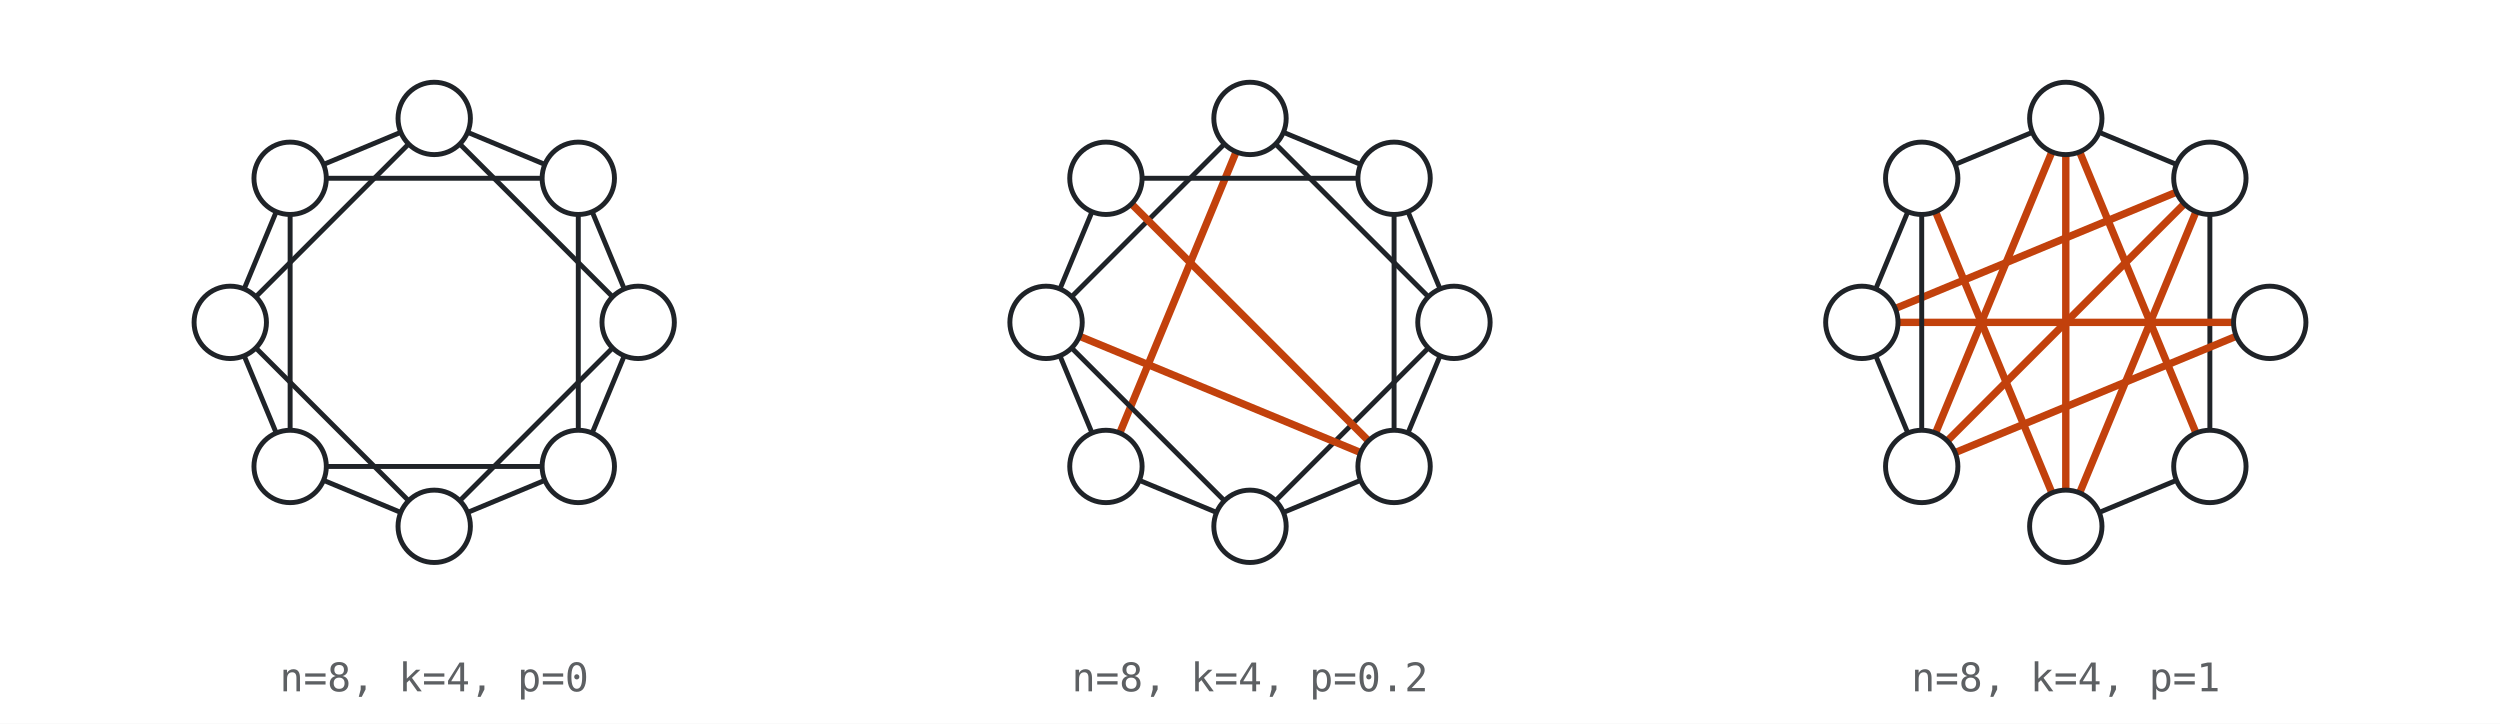
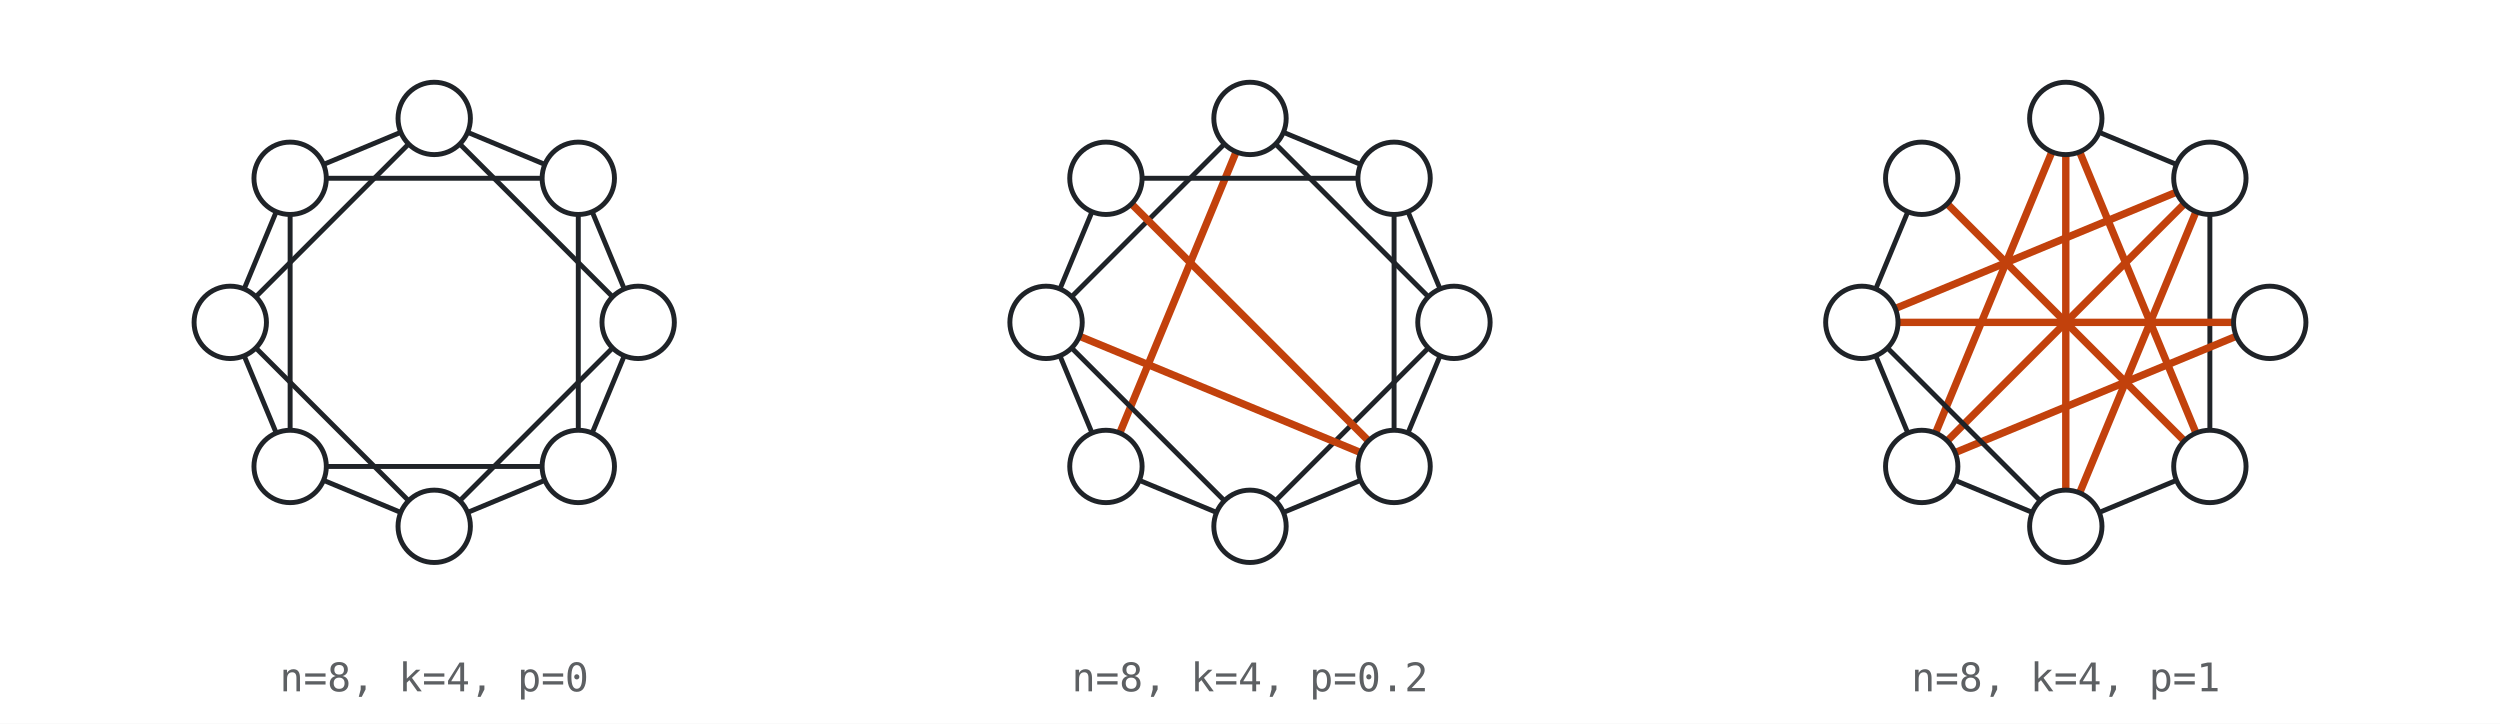
<svg xmlns="http://www.w3.org/2000/svg" viewBox="0 0 760 220" width="760" height="220" role="img" xml:space="preserve">
  <rect width="760" height="220" fill="#ffffff" />
  <path d="M 142.16 40.22 L 165.64 49.98" fill="none" stroke="#1f2328" stroke-opacity="1" stroke-width="1.5" stroke-linecap="round" />
  <path d="M 139.78 43.78 L 186.22 90.22" fill="none" stroke="#1f2328" stroke-opacity="1" stroke-width="1.5" stroke-linecap="round" />
  <path d="M 180.02 64.36 L 189.78 87.84" fill="none" stroke="#1f2328" stroke-opacity="1" stroke-width="1.5" stroke-linecap="round" />
  <path d="M 175.80 65.20 L 175.80 130.80" fill="none" stroke="#1f2328" stroke-opacity="1" stroke-width="1.5" stroke-linecap="round" />
  <path d="M 189.78 108.16 L 180.02 131.64" fill="none" stroke="#1f2328" stroke-opacity="1" stroke-width="1.5" stroke-linecap="round" />
  <path d="M 186.22 105.78 L 139.78 152.22" fill="none" stroke="#1f2328" stroke-opacity="1" stroke-width="1.5" stroke-linecap="round" />
  <path d="M 165.64 146.02 L 142.16 155.78" fill="none" stroke="#1f2328" stroke-opacity="1" stroke-width="1.5" stroke-linecap="round" />
  <path d="M 164.80 141.80 L 99.20 141.80" fill="none" stroke="#1f2328" stroke-opacity="1" stroke-width="1.5" stroke-linecap="round" />
  <path d="M 121.84 155.78 L 98.36 146.02" fill="none" stroke="#1f2328" stroke-opacity="1" stroke-width="1.5" stroke-linecap="round" />
  <path d="M 124.22 152.22 L 77.78 105.78" fill="none" stroke="#1f2328" stroke-opacity="1" stroke-width="1.5" stroke-linecap="round" />
  <path d="M 83.98 131.64 L 74.22 108.16" fill="none" stroke="#1f2328" stroke-opacity="1" stroke-width="1.5" stroke-linecap="round" />
  <path d="M 88.20 130.80 L 88.20 65.20" fill="none" stroke="#1f2328" stroke-opacity="1" stroke-width="1.5" stroke-linecap="round" />
  <path d="M 74.22 87.84 L 83.98 64.36" fill="none" stroke="#1f2328" stroke-opacity="1" stroke-width="1.5" stroke-linecap="round" />
  <path d="M 77.78 90.22 L 124.22 43.78" fill="none" stroke="#1f2328" stroke-opacity="1" stroke-width="1.5" stroke-linecap="round" />
  <path d="M 98.36 49.98 L 121.84 40.22" fill="none" stroke="#1f2328" stroke-opacity="1" stroke-width="1.5" stroke-linecap="round" />
  <path d="M 99.20 54.20 L 164.80 54.20" fill="none" stroke="#1f2328" stroke-opacity="1" stroke-width="1.5" stroke-linecap="round" />
  <path d="M 390.16 40.22 L 413.64 49.98" fill="none" stroke="#1f2328" stroke-opacity="1" stroke-width="1.5" stroke-linecap="round" />
  <path d="M 387.78 43.78 L 434.22 90.22" fill="none" stroke="#1f2328" stroke-opacity="1" stroke-width="1.5" stroke-linecap="round" />
  <path d="M 375.79 46.16 L 340.41 131.64" fill="none" stroke="#c2410c" stroke-opacity="1" stroke-width="2.25" stroke-linecap="round" />
  <path d="M 372.22 43.78 L 325.78 90.22" fill="none" stroke="#1f2328" stroke-opacity="1" stroke-width="1.5" stroke-linecap="round" />
  <path d="M 428.02 64.36 L 437.78 87.84" fill="none" stroke="#1f2328" stroke-opacity="1" stroke-width="1.5" stroke-linecap="round" />
  <path d="M 423.80 65.20 L 423.80 130.80" fill="none" stroke="#1f2328" stroke-opacity="1" stroke-width="1.5" stroke-linecap="round" />
  <path d="M 412.80 54.20 L 347.20 54.20" fill="none" stroke="#1f2328" stroke-opacity="1" stroke-width="1.5" stroke-linecap="round" />
  <path d="M 437.78 108.16 L 428.02 131.64" fill="none" stroke="#1f2328" stroke-opacity="1" stroke-width="1.5" stroke-linecap="round" />
  <path d="M 434.22 105.78 L 387.78 152.22" fill="none" stroke="#1f2328" stroke-opacity="1" stroke-width="1.5" stroke-linecap="round" />
  <path d="M 413.64 146.02 L 390.16 155.78" fill="none" stroke="#1f2328" stroke-opacity="1" stroke-width="1.5" stroke-linecap="round" />
  <path d="M 413.64 137.59 L 328.16 102.21" fill="none" stroke="#c2410c" stroke-opacity="1" stroke-width="2.25" stroke-linecap="round" />
  <path d="M 416.02 134.02 L 343.98 61.98" fill="none" stroke="#c2410c" stroke-opacity="1" stroke-width="2.25" stroke-linecap="round" />
  <path d="M 369.84 155.78 L 346.36 146.02" fill="none" stroke="#1f2328" stroke-opacity="1" stroke-width="1.5" stroke-linecap="round" />
  <path d="M 372.22 152.22 L 325.78 105.78" fill="none" stroke="#1f2328" stroke-opacity="1" stroke-width="1.5" stroke-linecap="round" />
  <path d="M 331.98 131.64 L 322.22 108.16" fill="none" stroke="#1f2328" stroke-opacity="1" stroke-width="1.5" stroke-linecap="round" />
  <path d="M 322.22 87.84 L 331.98 64.36" fill="none" stroke="#1f2328" stroke-opacity="1" stroke-width="1.5" stroke-linecap="round" />
  <path d="M 638.16 40.22 L 661.64 49.98" fill="none" stroke="#1f2328" stroke-opacity="1" stroke-width="1.5" stroke-linecap="round" />
  <path d="M 632.21 46.16 L 667.59 131.64" fill="none" stroke="#c2410c" stroke-opacity="1" stroke-width="2.25" stroke-linecap="round" />
  <path d="M 628.00 47.00 L 628.00 149.00" fill="none" stroke="#c2410c" stroke-opacity="1" stroke-width="2.25" stroke-linecap="round" />
  <path d="M 623.79 46.16 L 588.41 131.64" fill="none" stroke="#c2410c" stroke-opacity="1" stroke-width="2.25" stroke-linecap="round" />
-   <path d="M 617.84 40.22 L 594.36 49.98" fill="none" stroke="#1f2328" stroke-opacity="1" stroke-width="1.5" stroke-linecap="round" />
  <path d="M 671.80 65.20 L 671.80 130.80" fill="none" stroke="#1f2328" stroke-opacity="1" stroke-width="1.5" stroke-linecap="round" />
  <path d="M 667.59 64.36 L 632.21 149.84" fill="none" stroke="#c2410c" stroke-opacity="1" stroke-width="2.25" stroke-linecap="round" />
  <path d="M 664.02 61.98 L 591.98 134.02" fill="none" stroke="#c2410c" stroke-opacity="1" stroke-width="2.25" stroke-linecap="round" />
  <path d="M 661.64 58.41 L 576.16 93.79" fill="none" stroke="#c2410c" stroke-opacity="1" stroke-width="2.25" stroke-linecap="round" />
  <path d="M 679.84 102.21 L 594.36 137.59" fill="none" stroke="#c2410c" stroke-opacity="1" stroke-width="2.25" stroke-linecap="round" />
  <path d="M 679.00 98.00 L 577.00 98.00" fill="none" stroke="#c2410c" stroke-opacity="1" stroke-width="2.25" stroke-linecap="round" />
  <path d="M 661.64 146.02 L 638.16 155.78" fill="none" stroke="#1f2328" stroke-opacity="1" stroke-width="1.5" stroke-linecap="round" />
-   <path d="M 623.79 149.84 L 588.41 64.36" fill="none" stroke="#c2410c" stroke-opacity="1" stroke-width="2.25" stroke-linecap="round" />
+   <path d="M 664.02 134.02 L 591.98 61.98" fill="none" stroke="#c2410c" stroke-opacity="1" stroke-width="2.25" stroke-linecap="round" />
+   <path d="M 617.84 155.78 L 594.36 146.02" fill="none" stroke="#1f2328" stroke-opacity="1" stroke-width="1.5" stroke-linecap="round" />
+   <path d="M 620.22 152.22 L 573.78 105.78" fill="none" stroke="#1f2328" stroke-opacity="1" stroke-width="1.5" stroke-linecap="round" />
  <path d="M 579.98 131.64 L 570.22 108.16" fill="none" stroke="#1f2328" stroke-opacity="1" stroke-width="1.5" stroke-linecap="round" />
-   <path d="M 584.20 130.80 L 584.20 65.20" fill="none" stroke="#1f2328" stroke-opacity="1" stroke-width="1.5" stroke-linecap="round" />
  <path d="M 570.22 87.84 L 579.98 64.36" fill="none" stroke="#1f2328" stroke-opacity="1" stroke-width="1.5" stroke-linecap="round" />
  <circle cx="132.0" cy="36.0" r="11" fill="#ffffff" stroke="#1f2328" stroke-opacity="1" stroke-width="1.5" />
  <circle cx="175.8" cy="54.2" r="11" fill="#ffffff" stroke="#1f2328" stroke-opacity="1" stroke-width="1.5" />
  <circle cx="194.0" cy="98.0" r="11" fill="#ffffff" stroke="#1f2328" stroke-opacity="1" stroke-width="1.5" />
  <circle cx="175.8" cy="141.8" r="11" fill="#ffffff" stroke="#1f2328" stroke-opacity="1" stroke-width="1.5" />
  <circle cx="132.0" cy="160.0" r="11" fill="#ffffff" stroke="#1f2328" stroke-opacity="1" stroke-width="1.5" />
  <circle cx="88.2" cy="141.8" r="11" fill="#ffffff" stroke="#1f2328" stroke-opacity="1" stroke-width="1.5" />
  <circle cx="70.0" cy="98.0" r="11" fill="#ffffff" stroke="#1f2328" stroke-opacity="1" stroke-width="1.5" />
  <circle cx="88.2" cy="54.2" r="11" fill="#ffffff" stroke="#1f2328" stroke-opacity="1" stroke-width="1.5" />
  <circle cx="380.0" cy="36.0" r="11" fill="#ffffff" stroke="#1f2328" stroke-opacity="1" stroke-width="1.5" />
  <circle cx="423.8" cy="54.2" r="11" fill="#ffffff" stroke="#1f2328" stroke-opacity="1" stroke-width="1.5" />
  <circle cx="442.0" cy="98.0" r="11" fill="#ffffff" stroke="#1f2328" stroke-opacity="1" stroke-width="1.5" />
  <circle cx="423.8" cy="141.8" r="11" fill="#ffffff" stroke="#1f2328" stroke-opacity="1" stroke-width="1.5" />
  <circle cx="380.0" cy="160.0" r="11" fill="#ffffff" stroke="#1f2328" stroke-opacity="1" stroke-width="1.5" />
  <circle cx="336.2" cy="141.8" r="11" fill="#ffffff" stroke="#1f2328" stroke-opacity="1" stroke-width="1.5" />
  <circle cx="318.0" cy="98.0" r="11" fill="#ffffff" stroke="#1f2328" stroke-opacity="1" stroke-width="1.5" />
  <circle cx="336.2" cy="54.2" r="11" fill="#ffffff" stroke="#1f2328" stroke-opacity="1" stroke-width="1.5" />
  <circle cx="628.0" cy="36.0" r="11" fill="#ffffff" stroke="#1f2328" stroke-opacity="1" stroke-width="1.5" />
  <circle cx="671.8" cy="54.2" r="11" fill="#ffffff" stroke="#1f2328" stroke-opacity="1" stroke-width="1.5" />
  <circle cx="690.0" cy="98.0" r="11" fill="#ffffff" stroke="#1f2328" stroke-opacity="1" stroke-width="1.5" />
  <circle cx="671.8" cy="141.8" r="11" fill="#ffffff" stroke="#1f2328" stroke-opacity="1" stroke-width="1.5" />
  <circle cx="628.0" cy="160.0" r="11" fill="#ffffff" stroke="#1f2328" stroke-opacity="1" stroke-width="1.5" />
  <circle cx="584.2" cy="141.8" r="11" fill="#ffffff" stroke="#1f2328" stroke-opacity="1" stroke-width="1.5" />
  <circle cx="566.0" cy="98.0" r="11" fill="#ffffff" stroke="#1f2328" stroke-opacity="1" stroke-width="1.5" />
  <circle cx="584.2" cy="54.2" r="11" fill="#ffffff" stroke="#1f2328" stroke-opacity="1" stroke-width="1.5" />
  <text x="132.0" y="206.0" text-anchor="middle" dominant-baseline="central" font-family="ui-monospace, SFMono-Regular, Menlo, Consolas, monospace" font-size="12" font-weight="400" fill="#1f2328" fill-opacity="0.72">n=8, k=4, p=0</text>
  <text x="380.0" y="206.0" text-anchor="middle" dominant-baseline="central" font-family="ui-monospace, SFMono-Regular, Menlo, Consolas, monospace" font-size="12" font-weight="400" fill="#1f2328" fill-opacity="0.72">n=8, k=4, p=0.2</text>
  <text x="628.0" y="206.0" text-anchor="middle" dominant-baseline="central" font-family="ui-monospace, SFMono-Regular, Menlo, Consolas, monospace" font-size="12" font-weight="400" fill="#1f2328" fill-opacity="0.72">n=8, k=4, p=1</text>
</svg>
